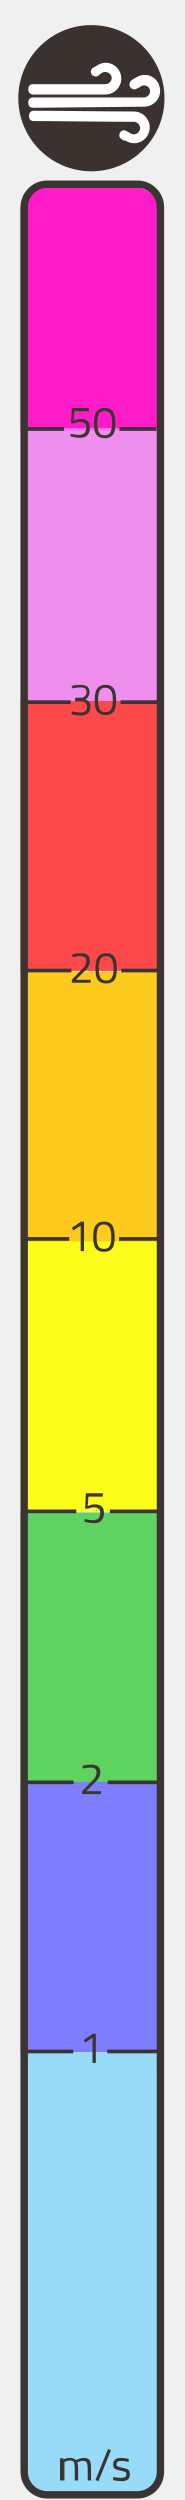
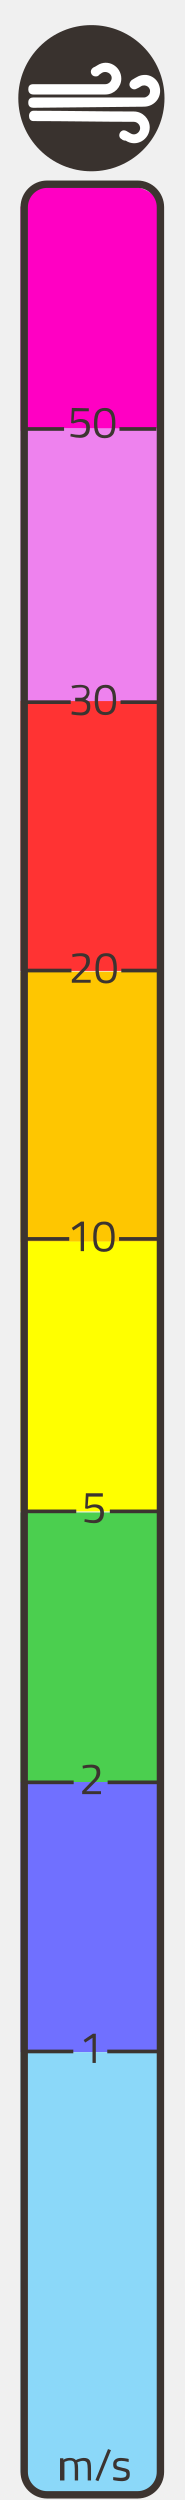
<svg xmlns="http://www.w3.org/2000/svg" xmlns:xlink="http://www.w3.org/1999/xlink" version="1.1" id="Livello_1" x="0px" y="0px" width="50px" height="677px" viewBox="0 0 48.7 677.2" style="enable-background:new 0 0 48.7 677.2;" xml:space="preserve">
  <style type="text/css">
- 	.st0{clip-path:url(#SVGID_00000112632203682858524900000005037974838917048208_);}
- 	.st1{opacity:0.88;fill:#FF00C3;enable-background:new    ;}
- 	.st2{opacity:0.88;fill:#EE82EE;enable-background:new    ;}
- 	.st3{opacity:0.88;fill:#FF3333;enable-background:new    ;}
- 	.st4{opacity:0.88;fill:#FEC601;enable-background:new    ;}
- 	.st5{opacity:0.88;fill:#FFFF00;enable-background:new    ;}
- 	.st6{opacity:0.88;fill:#4BCF4F;enable-background:new    ;}
- 	.st7{opacity:0.88;fill:#7070FF;enable-background:new    ;}
- 	.st8{opacity:0.88;fill:#8BD8F9;enable-background:new    ;}
+ 	.st0{clip-path:url(#SVGID_00000145766135071765978780000000418471589353654921_);}
+ 	.st1{fill:#FF00C3;enable-background:new    ;}
+ 	.st2{fill:#EE82EE;enable-background:new    ;}
+ 	.st3{fill:#FF3333;enable-background:new    ;}
+ 	.st4{fill:#FEC601;enable-background:new    ;}
+ 	.st5{fill:#FFFF00;enable-background:new    ;}
+ 	.st6{fill:#4BCF4F;enable-background:new    ;}
+ 	.st7{fill:#7070FF;enable-background:new    ;}
+ 	.st8{fill:#8BD8F9;enable-background:new    ;}
	.st9{fill:#39322E;}
	.st10{fill:none;}
	.st11{fill:none;stroke:#3C3430;stroke-width:2;stroke-miterlimit:9.772;}
	.st12{fill:#3C3430;}
	.st13{fill:#3C3530;}
	.st14{fill:none;stroke:#3C3430;stroke-miterlimit:9.772;}
	.st15{fill:#3B3330;}
	.st16{fill:#FFFFFF;}
</style>
  <g>
    <g>
      <g>
        <g>
          <g>
            <g>
              <g>
-                 <defs>
-                   <path id="SVGID_1_" d="M43,671.9c-0.5,4-9.5,4.4-18.2,4.4l-5.6-0.2c-8.5,0.4-14.3-2.4-14.3-7.1V56.1c1.8-5.5,6.4-6,13.3-6          l9.5-0.2c7.8,0,13.6,0.8,15.4,6.5l0.3,612.7L43,671.9z" />
-                 </defs>
-                 <clipPath id="SVGID_00000165210100630758859420000008392109133689381814_">
-                   <use xlink:href="#SVGID_1_" style="overflow:visible;" />
-                 </clipPath>
-                 <g style="clip-path:url(#SVGID_00000165210100630758859420000008392109133689381814_);">
-                   <g>
-                     <rect x="-21.1" y="43.6" class="st1" width="466.3" height="73.1" />
-                     <polygon class="st2" points="-21.6,189.9 -20.9,115.8 445.4,117.6 444.7,191.8          " />
-                     <rect x="-21.1" y="189.9" class="st3" width="466.3" height="73.1" />
-                     <rect x="-21.1" y="263.2" class="st4" width="466.3" height="73.2" />
-                     <rect x="-21.1" y="336.3" class="st5" width="466.3" height="73.1" />
-                     <rect x="-21.1" y="409.7" class="st6" width="466.3" height="73.1" />
-                     <rect x="-21.1" y="482.7" class="st7" width="466.3" height="73.2" />
-                     <rect x="-21.1" y="555.9" class="st8" width="466.3" height="125.2" />
+                 <g>
+                   <defs>
+                     <path id="SVGID_1_" d="M43,671.9c-0.5,4-9.5,4.4-18.2,4.4l-5.6-0.2c-8.5,0.4-14.3-2.4-14.3-7.1V56.1c1.8-5.5,6.4-6,13.3-6           l9.5-0.2c7.8,0,13.6,0.8,15.4,6.5l0.3,612.7L43,671.9z" />
+                   </defs>
+                   <clipPath id="SVGID_00000087374490411369104410000007677416676048241045_">
+                     <use xlink:href="#SVGID_1_" style="overflow:visible;" />
+                   </clipPath>
+                   <g style="clip-path:url(#SVGID_00000087374490411369104410000007677416676048241045_);">
+                     <g>
+                       <rect x="-21.1" y="43.6" class="st1" width="466.3" height="73.1" />
+                       <polygon class="st2" points="-21.6,189.9 -20.9,115.8 445.4,117.6 444.7,191.8           " />
+                       <rect x="-21.1" y="189.9" class="st3" width="466.3" height="73.1" />
+                       <rect x="-21.1" y="263.2" class="st4" width="466.3" height="73.2" />
+                       <rect x="-21.1" y="336.3" class="st5" width="466.3" height="73.1" />
+                       <rect x="-21.1" y="409.7" class="st6" width="466.3" height="73.1" />
+                       <rect x="-21.1" y="482.7" class="st7" width="466.3" height="73.2" />
+                       <rect x="-21.1" y="555.9" class="st8" width="466.3" height="125.2" />
+                     </g>
                  </g>
                </g>
              </g>
            </g>
          </g>
        </g>
      </g>
    </g>
  </g>
  <circle class="st9" cx="24.1" cy="26.6" r="19.8" />
  <rect x="11.1" y="632" class="st10" width="15.4" height="11.8" />
  <path class="st11" d="M36.6,675.8H12.1c-3.4,0-6.2-2.8-6.2-6.2V56.1c0-3.4,2.8-6.2,6.2-6.2h24.5c3.4,0,6.2,2.8,6.2,6.2v613.5  C42.8,673,40,675.8,36.6,675.8z" />
  <g>
    <g>
-       <path class="st12" d="M25.3,550.9v7.9h-0.9V552l-2,1.3l-0.4-0.7l2.5-1.7H25.3z" />
+       <path class="st12" d="M25.3,550.9v7.9h-0.9V552l-2,1.3l-0.4-0.7l2.5-1.7L25.3,550.9L25.3,550.9z" />
    </g>
  </g>
  <g>
-     <path class="st13" d="M23.4,110.6v0.8h-3.9l-0.2,2.6c0.6-0.3,1.2-0.5,1.9-0.5c1.7,0,2.5,0.8,2.5,2.3c0,0.9-0.2,1.6-0.7,2.1   c-0.5,0.5-1.1,0.7-2,0.7c-0.7,0-1.4-0.1-2.2-0.3l-0.4-0.1l0.1-0.7c0.9,0.2,1.7,0.3,2.3,0.3s1.1-0.2,1.4-0.5   c0.3-0.3,0.5-0.8,0.5-1.4s-0.1-1-0.4-1.2s-0.7-0.4-1.2-0.4c-0.3,0-0.6,0-0.9,0.1c-0.3,0.1-0.6,0.2-0.7,0.2l-0.3,0.1l-0.6-0.1   l0.2-4.1H23.4z" />
-     <path class="st13" d="M27.7,110.5c0.7,0,1.2,0.1,1.6,0.4c0.9,0.5,1.3,1.8,1.3,3.8c0,1.4-0.2,2.5-0.7,3.1c-0.5,0.6-1.2,0.9-2.2,0.9   s-1.7-0.3-2.2-0.9c-0.5-0.6-0.7-1.6-0.7-3.1c0-1.5,0.2-2.6,0.7-3.2C26,110.8,26.8,110.5,27.7,110.5z M27.7,111.3   c-0.5,0-0.8,0.1-1.1,0.3c-0.6,0.4-0.9,1.4-0.9,3.1c0,1.2,0.2,2,0.5,2.5c0.3,0.5,0.8,0.7,1.5,0.7s1.2-0.2,1.5-0.7   c0.3-0.5,0.5-1.3,0.5-2.5s-0.1-2.1-0.5-2.6C28.9,111.6,28.4,111.3,27.7,111.3z" />
+     <path class="st13" d="M23.4,110.6v0.8h-3.9l-0.2,2.6c0.6-0.3,1.2-0.5,1.9-0.5c1.7,0,2.5,0.8,2.5,2.3c0,0.9-0.2,1.6-0.7,2.1   s-1.1,0.7-2,0.7c-0.7,0-1.4-0.1-2.2-0.3l-0.4-0.1l0.1-0.7c0.9,0.2,1.7,0.3,2.3,0.3s1.1-0.2,1.4-0.5s0.5-0.8,0.5-1.4s-0.1-1-0.4-1.2   s-0.7-0.4-1.2-0.4c-0.3,0-0.6,0-0.9,0.1s-0.6,0.2-0.7,0.2l-0.3,0.1l-0.6-0.1l0.2-4.1L23.4,110.6L23.4,110.6z" />
+     <path class="st13" d="M27.7,110.5c0.7,0,1.2,0.1,1.6,0.4c0.9,0.5,1.3,1.8,1.3,3.8c0,1.4-0.2,2.5-0.7,3.1s-1.2,0.9-2.2,0.9   s-1.7-0.3-2.2-0.9s-0.7-1.6-0.7-3.1s0.2-2.6,0.7-3.2C26,110.8,26.8,110.5,27.7,110.5z M27.7,111.3c-0.5,0-0.8,0.1-1.1,0.3   c-0.6,0.4-0.9,1.4-0.9,3.1c0,1.2,0.2,2,0.5,2.5s0.8,0.7,1.5,0.7s1.2-0.2,1.5-0.7s0.5-1.3,0.5-2.5s-0.1-2.1-0.5-2.6   C28.9,111.6,28.4,111.3,27.7,111.3z" />
  </g>
  <line class="st14" x1="6.3" y1="555.7" x2="19.2" y2="555.7" />
  <line class="st14" x1="42" y1="555.7" x2="28.4" y2="555.7" />
  <line class="st14" x1="5.9" y1="116.2" x2="16.7" y2="116.2" />
  <line class="st14" x1="41.7" y1="116.2" x2="31.7" y2="116.2" />
  <g>
    <g>
-       <path class="st12" d="M27.2,404.6v0.8h-3.9l-0.2,2.6c0.6-0.3,1.2-0.5,1.9-0.5c1.7,0,2.5,0.8,2.5,2.3c0,0.9-0.2,1.6-0.7,2.1    c-0.5,0.5-1.1,0.7-2,0.7c-0.7,0-1.4-0.1-2.2-0.3l-0.4-0.1l0.1-0.7c0.9,0.2,1.7,0.3,2.3,0.3s1.1-0.2,1.4-0.5    c0.3-0.3,0.5-0.8,0.5-1.4s-0.1-1-0.4-1.2s-0.7-0.4-1.2-0.4c-0.3,0-0.6,0-0.9,0.1c-0.3,0.1-0.6,0.2-0.7,0.2l-0.3,0.1l-0.6-0.1    l0.2-4.1H27.2z" />
+       <path class="st12" d="M27.2,404.6v0.8h-3.9l-0.2,2.6c0.6-0.3,1.2-0.5,1.9-0.5c1.7,0,2.5,0.8,2.5,2.3c0,0.9-0.2,1.6-0.7,2.1    s-1.1,0.7-2,0.7c-0.7,0-1.4-0.1-2.2-0.3l-0.4-0.1l0.1-0.7c0.9,0.2,1.7,0.3,2.3,0.3s1.1-0.2,1.4-0.5s0.5-0.8,0.5-1.4    s-0.1-1-0.4-1.2s-0.7-0.4-1.2-0.4c-0.3,0-0.6,0-0.9,0.1s-0.6,0.2-0.7,0.2l-0.3,0.1l-0.6-0.1l0.2-4.1h4.6V404.6z" />
    </g>
  </g>
  <line class="st14" x1="6.1" y1="409.4" x2="20" y2="409.4" />
  <line class="st14" x1="42.5" y1="409.4" x2="29.1" y2="409.4" />
  <g>
-     <path class="st12" d="M23.9,266.2h-5.1v-0.8l2.3-2.4c0.4-0.4,0.7-0.7,0.9-0.9c0.2-0.2,0.4-0.5,0.5-0.8c0.1-0.3,0.2-0.6,0.2-0.9   c0-0.5-0.1-0.9-0.4-1.1c-0.3-0.2-0.7-0.3-1.3-0.3c-0.5,0-1.1,0.1-1.7,0.2l-0.3,0.1l-0.1-0.8c0.8-0.2,1.5-0.3,2.4-0.3   c0.8,0,1.4,0.2,1.8,0.5c0.4,0.3,0.6,0.9,0.6,1.6c0,0.6-0.1,1-0.4,1.5s-0.7,0.9-1.3,1.5l-2.1,2.1h4V266.2z" />
-     <path class="st12" d="M28.1,258.2c0.7,0,1.2,0.1,1.6,0.4c0.9,0.5,1.3,1.8,1.3,3.8c0,1.4-0.2,2.5-0.7,3.1c-0.5,0.6-1.2,0.9-2.2,0.9   s-1.7-0.3-2.2-0.9c-0.5-0.6-0.7-1.6-0.7-3.1c0-1.5,0.2-2.6,0.7-3.2C26.4,258.5,27.1,258.2,28.1,258.2z M28.1,259   c-0.5,0-0.8,0.1-1.1,0.3c-0.6,0.4-0.9,1.4-0.9,3.1c0,1.2,0.2,2,0.5,2.5c0.3,0.5,0.8,0.7,1.5,0.7s1.2-0.2,1.5-0.7   c0.3-0.5,0.5-1.3,0.5-2.5s-0.2-2.1-0.5-2.6S28.8,259,28.1,259z" />
+     <path class="st12" d="M23.9,266.2h-5.1v-0.8l2.3-2.4c0.4-0.4,0.7-0.7,0.9-0.9c0.2-0.2,0.4-0.5,0.5-0.8s0.2-0.6,0.2-0.9   c0-0.5-0.1-0.9-0.4-1.1S21.6,259,21,259c-0.5,0-1.1,0.1-1.7,0.2l-0.3,0.1l-0.1-0.8c0.8-0.2,1.5-0.3,2.4-0.3c0.8,0,1.4,0.2,1.8,0.5   s0.6,0.9,0.6,1.6c0,0.6-0.1,1-0.4,1.5s-0.7,0.9-1.3,1.5l-2.1,2.1h4V266.2z" />
+     <path class="st12" d="M28.1,258.2c0.7,0,1.2,0.1,1.6,0.4c0.9,0.5,1.3,1.8,1.3,3.8c0,1.4-0.2,2.5-0.7,3.1s-1.2,0.9-2.2,0.9   s-1.7-0.3-2.2-0.9s-0.7-1.6-0.7-3.1s0.2-2.6,0.7-3.2C26.4,258.5,27.1,258.2,28.1,258.2z M28.1,259c-0.5,0-0.8,0.1-1.1,0.3   c-0.6,0.4-0.9,1.4-0.9,3.1c0,1.2,0.2,2,0.5,2.5s0.8,0.7,1.5,0.7s1.2-0.2,1.5-0.7s0.5-1.3,0.5-2.5s-0.2-2.1-0.5-2.6   S28.8,259,28.1,259z" />
  </g>
  <line class="st14" x1="6.4" y1="262.9" x2="18.7" y2="262.9" />
  <line class="st14" x1="42.8" y1="262.9" x2="32.2" y2="262.9" />
  <g>
-     <path class="st12" d="M18.7,185.8c0.8-0.2,1.6-0.3,2.4-0.3s1.5,0.2,1.9,0.5s0.6,0.9,0.6,1.6c0,0.4-0.1,0.6-0.2,0.8   c-0.1,0.2-0.2,0.3-0.2,0.4c-0.1,0.1-0.1,0.2-0.2,0.3c-0.2,0.1-0.3,0.2-0.4,0.3l-0.1,0.1c0.5,0.2,0.8,0.4,1,0.6s0.3,0.7,0.3,1.3   c0,0.8-0.2,1.4-0.6,1.8c-0.4,0.4-1.1,0.6-1.9,0.6c-0.7,0-1.4-0.1-2.2-0.2l-0.4-0.1l0.1-0.8c0.9,0.2,1.7,0.3,2.4,0.3   c1.1,0,1.7-0.5,1.7-1.5c0-1-0.5-1.4-1.6-1.5h-1.6V189h1.6c0.3,0,0.7-0.1,1-0.4c0.3-0.3,0.5-0.6,0.5-1.1c0-0.4-0.1-0.8-0.4-1   s-0.7-0.3-1.2-0.3c-0.6,0-1.3,0.1-1.9,0.2l-0.3,0.1L18.7,185.8z" />
-     <path class="st12" d="M27.9,185.5c0.7,0,1.2,0.1,1.6,0.4c0.9,0.5,1.3,1.8,1.3,3.8c0,1.4-0.2,2.5-0.7,3.1c-0.5,0.6-1.2,0.9-2.2,0.9   s-1.7-0.3-2.2-0.9c-0.5-0.6-0.7-1.6-0.7-3.1c0-1.5,0.2-2.6,0.7-3.2C26.2,185.8,27,185.5,27.9,185.5z M27.9,186.3   c-0.5,0-0.8,0.1-1.1,0.3c-0.6,0.4-0.9,1.4-0.9,3.1c0,1.2,0.2,2,0.5,2.5c0.3,0.5,0.8,0.7,1.5,0.7s1.2-0.2,1.5-0.7   c0.3-0.5,0.5-1.3,0.5-2.5s-0.1-2.1-0.5-2.6C29.1,186.6,28.6,186.3,27.9,186.3z" />
+     <path class="st12" d="M18.7,185.8c0.8-0.2,1.6-0.3,2.4-0.3s1.5,0.2,1.9,0.5s0.6,0.9,0.6,1.6c0,0.4-0.1,0.6-0.2,0.8   s-0.2,0.3-0.2,0.4c-0.1,0.1-0.1,0.2-0.2,0.3c-0.2,0.1-0.3,0.2-0.4,0.3l-0.1,0.1c0.5,0.2,0.8,0.4,1,0.6s0.3,0.7,0.3,1.3   c0,0.8-0.2,1.4-0.6,1.8c-0.4,0.4-1.1,0.6-1.9,0.6c-0.7,0-1.4-0.1-2.2-0.2l-0.4-0.1l0.1-0.8c0.9,0.2,1.7,0.3,2.4,0.3   c1.1,0,1.7-0.5,1.7-1.5s-0.5-1.4-1.6-1.5h-1.6v-1h1.6c0.3,0,0.7-0.1,1-0.4c0.3-0.3,0.5-0.6,0.5-1.1c0-0.4-0.1-0.8-0.4-1   s-0.7-0.3-1.2-0.3c-0.6,0-1.3,0.1-1.9,0.2l-0.3,0.1L18.7,185.8z" />
+     <path class="st12" d="M27.9,185.5c0.7,0,1.2,0.1,1.6,0.4c0.9,0.5,1.3,1.8,1.3,3.8c0,1.4-0.2,2.5-0.7,3.1s-1.2,0.9-2.2,0.9   s-1.7-0.3-2.2-0.9c-0.5-0.6-0.7-1.6-0.7-3.1s0.2-2.6,0.7-3.2C26.2,185.8,27,185.5,27.9,185.5z M27.9,186.3c-0.5,0-0.8,0.1-1.1,0.3   c-0.6,0.4-0.9,1.4-0.9,3.1c0,1.2,0.2,2,0.5,2.5s0.8,0.7,1.5,0.7s1.2-0.2,1.5-0.7s0.5-1.3,0.5-2.5s-0.1-2.1-0.5-2.6   C29.1,186.6,28.6,186.3,27.9,186.3z" />
  </g>
  <line class="st14" x1="6.2" y1="190.2" x2="18.5" y2="190.2" />
  <line class="st14" x1="42.6" y1="190.2" x2="32" y2="190.2" />
  <g>
-     <path class="st15" d="M16.5,671.9h-0.9v-6h0.9v0.4c0.6-0.4,1.2-0.5,1.8-0.5c0.7,0,1.3,0.2,1.6,0.6c0.3-0.2,0.6-0.3,1-0.4   s0.8-0.2,1.1-0.2c0.8,0,1.3,0.2,1.6,0.6c0.3,0.4,0.4,1.2,0.4,2.3v3.2h-0.9v-3.1c0-0.8-0.1-1.4-0.2-1.7c-0.2-0.3-0.5-0.5-1-0.5   c-0.3,0-0.5,0-0.8,0.1s-0.5,0.2-0.6,0.2l-0.2,0.1c0.1,0.3,0.2,0.8,0.2,1.8v3.1h-0.9v-3.1c0-0.9-0.1-1.5-0.2-1.8   c-0.2-0.3-0.5-0.5-1-0.5c-0.3,0-0.5,0-0.8,0.1c-0.3,0.1-0.5,0.2-0.6,0.2l-0.2,0.1V671.9z" />
+     <path class="st15" d="M16.5,671.9h-0.9v-6h0.9v0.4c0.6-0.4,1.2-0.5,1.8-0.5c0.7,0,1.3,0.2,1.6,0.6c0.3-0.2,0.6-0.3,1-0.4   s0.8-0.2,1.1-0.2c0.8,0,1.3,0.2,1.6,0.6c0.3,0.4,0.4,1.2,0.4,2.3v3.2h-0.9v-3.1c0-0.8-0.1-1.4-0.2-1.7c-0.2-0.3-0.5-0.5-1-0.5   c-0.3,0-0.5,0-0.8,0.1s-0.5,0.2-0.6,0.2l-0.2,0.1c0.1,0.3,0.2,0.8,0.2,1.8v3.1h-0.9v-3.1c0-0.9-0.1-1.5-0.2-1.8   c-0.2-0.3-0.5-0.5-1-0.5c-0.3,0-0.5,0-0.8,0.1s-0.5,0.2-0.6,0.2l-0.2,0.1v5H16.5z" />
    <path class="st15" d="M25.2,671.8l3.4-8.4l0.8,0.3l-3.4,8.4L25.2,671.8z" />
-     <path class="st15" d="M32.2,666.6c-0.9,0-1.3,0.3-1.3,0.9c0,0.3,0.1,0.5,0.3,0.6c0.2,0.1,0.7,0.2,1.4,0.4c0.7,0.1,1.2,0.3,1.5,0.5   c0.3,0.2,0.4,0.6,0.4,1.3s-0.2,1.1-0.6,1.4c-0.4,0.3-1,0.4-1.7,0.4c-0.5,0-1.1-0.1-1.8-0.2l-0.4-0.1l0-0.8c0.9,0.1,1.6,0.2,2.1,0.2   c0.5,0,0.8-0.1,1.1-0.2c0.2-0.1,0.4-0.4,0.4-0.7c0-0.3-0.1-0.6-0.3-0.7c-0.2-0.1-0.7-0.2-1.4-0.4c-0.7-0.1-1.2-0.3-1.5-0.5   s-0.4-0.6-0.4-1.2s0.2-1,0.6-1.3c0.4-0.3,0.9-0.4,1.5-0.4c0.5,0,1.1,0.1,1.8,0.2l0.3,0.1l0,0.8C33.4,666.7,32.7,666.6,32.2,666.6z" />
+     <path class="st15" d="M32.2,666.6c-0.9,0-1.3,0.3-1.3,0.9c0,0.3,0.1,0.5,0.3,0.6c0.2,0.1,0.7,0.2,1.4,0.4c0.7,0.1,1.2,0.3,1.5,0.5   s0.4,0.6,0.4,1.3s-0.2,1.1-0.6,1.4c-0.4,0.3-1,0.4-1.7,0.4c-0.5,0-1.1-0.1-1.8-0.2l-0.4-0.1V671c0.9,0.1,1.6,0.2,2.1,0.2   s0.8-0.1,1.1-0.2c0.2-0.1,0.4-0.4,0.4-0.7s-0.1-0.6-0.3-0.7c-0.2-0.1-0.7-0.2-1.4-0.4c-0.7-0.1-1.2-0.3-1.5-0.5s-0.4-0.6-0.4-1.2   s0.2-1,0.6-1.3s0.9-0.4,1.5-0.4c0.5,0,1.1,0.1,1.8,0.2l0.3,0.1v0.8C33.4,666.7,32.7,666.6,32.2,666.6z" />
  </g>
  <g>
-     <path class="st15" d="M22.1,331v7.9h-0.9V332l-2,1.3l-0.4-0.7l2.5-1.7H22.1z" />
-     <path class="st15" d="M27.5,330.9c0.7,0,1.2,0.1,1.6,0.4c0.9,0.5,1.3,1.8,1.3,3.8c0,1.4-0.2,2.5-0.7,3.1c-0.5,0.6-1.2,0.9-2.2,0.9   s-1.7-0.3-2.2-0.9c-0.5-0.6-0.7-1.6-0.7-3.1c0-1.5,0.2-2.6,0.7-3.2C25.8,331.2,26.5,330.9,27.5,330.9z M27.5,331.7   c-0.5,0-0.8,0.1-1.1,0.3c-0.6,0.4-0.9,1.4-0.9,3.1c0,1.2,0.2,2,0.5,2.5c0.3,0.5,0.8,0.7,1.5,0.7s1.2-0.2,1.5-0.7   c0.3-0.5,0.5-1.3,0.5-2.5s-0.2-2.1-0.5-2.6S28.2,331.7,27.5,331.7z" />
+     <path class="st15" d="M22.1,331v7.9h-0.9V332l-2,1.3l-0.4-0.7l2.5-1.7h0.8V331z" />
+     <path class="st15" d="M27.5,330.9c0.7,0,1.2,0.1,1.6,0.4c0.9,0.5,1.3,1.8,1.3,3.8c0,1.4-0.2,2.5-0.7,3.1s-1.2,0.9-2.2,0.9   s-1.7-0.3-2.2-0.9s-0.7-1.6-0.7-3.1s0.2-2.6,0.7-3.2C25.8,331.2,26.5,330.9,27.5,330.9z M27.5,331.7c-0.5,0-0.8,0.1-1.1,0.3   c-0.6,0.4-0.9,1.4-0.9,3.1c0,1.2,0.2,2,0.5,2.5s0.8,0.7,1.5,0.7s1.2-0.2,1.5-0.7s0.5-1.3,0.5-2.5s-0.2-2.1-0.5-2.6   S28.2,331.7,27.5,331.7z" />
  </g>
  <line class="st14" x1="5.8" y1="335.6" x2="18.1" y2="335.6" />
  <line class="st14" x1="42.2" y1="335.6" x2="31.6" y2="335.6" />
  <g>
-     <path class="st12" d="M26.7,486h-5.1v-0.8l2.3-2.4c0.4-0.4,0.7-0.7,0.9-0.9c0.2-0.2,0.4-0.5,0.5-0.8c0.1-0.3,0.2-0.6,0.2-0.9   c0-0.5-0.1-0.9-0.4-1.1c-0.3-0.2-0.7-0.3-1.3-0.3c-0.5,0-1.1,0.1-1.7,0.2l-0.3,0.1l-0.1-0.8c0.8-0.2,1.5-0.3,2.4-0.3   c0.8,0,1.4,0.2,1.8,0.5c0.4,0.3,0.6,0.9,0.6,1.6c0,0.6-0.1,1-0.4,1.5s-0.7,0.9-1.3,1.5l-2.1,2.1h4V486z" />
+     <path class="st12" d="M26.7,486h-5.1v-0.8l2.3-2.4c0.4-0.4,0.7-0.7,0.9-0.9c0.2-0.2,0.4-0.5,0.5-0.8s0.2-0.6,0.2-0.9   c0-0.5-0.1-0.9-0.4-1.1s-0.7-0.3-1.3-0.3c-0.5,0-1.1,0.1-1.7,0.2l-0.3,0.1l-0.1-0.8c0.8-0.2,1.5-0.3,2.4-0.3c0.8,0,1.4,0.2,1.8,0.5   s0.6,0.9,0.6,1.6c0,0.6-0.1,1-0.4,1.5s-0.7,0.9-1.3,1.5l-2.1,2.1h4V486z" />
  </g>
  <line class="st14" x1="5.5" y1="482.8" x2="19.3" y2="482.8" />
  <line class="st14" x1="41.9" y1="482.8" x2="28.5" y2="482.8" />
  <path class="st16" d="M27,19.7c1.1-0.6,2.6,0.2,2.6,1.4c0,0.9-0.8,1.7-1.7,1.7H8.4c-1.1,0-1.4,0.6-1.4,1.4c0,0.6,0.3,1.4,1.4,1.4  h19.5c2.4,0,4.3-2,4.3-4.3c0-3.3-3.6-5.5-6.5-3.6c-0.3,0.2-0.8,0.5-1.1,0.6c-1.2,0.8-0.6,2.4,0.6,2.4c0.3,0,0.5,0,0.8-0.2  C26.2,20.2,26.6,20,27,19.7L27,19.7L27,19.7z M32.3,37.7c-1.2-0.6-0.6-2.4,0.6-2.4c0.9,0,1.7,1.1,2.7,1.1c0.9,0,1.7-0.8,1.7-1.7  S36.5,33,35.6,33c-7.8,0-19.3-0.2-27.2-0.2c-0.8,0-1.2-0.6-1.2-1.4c0-0.8,0.5-1.4,1.2-1.4c7.8,0,19.3,0.2,27.2,0.2  c2.4,0,4.3,2,4.3,4.3c0,3.3-3.6,5.5-6.5,3.6C33,38.1,32.6,38,32.3,37.7L32.3,37.7L32.3,37.7z M8.4,29.2C7,29.2,7,28.1,7,27.8  c0-0.3,0-1.4,1.4-1.4h30c0.6,0,1.4-0.6,1.5-1.2c0.5-1.5-1.2-2.6-2.4-1.8c-0.3,0.2-0.8,0.5-1.1,0.6c-0.9,0.6-2-0.2-2-1.1  c0-0.5,0.3-0.9,0.6-1.2c1.4-0.8,2.1-1.5,4-1.4c1.5,0.2,2.7,1.1,3.3,2.4c1.4,3.2-0.9,6.2-4,6.2L8.4,29.2L8.4,29.2z" />
</svg>
